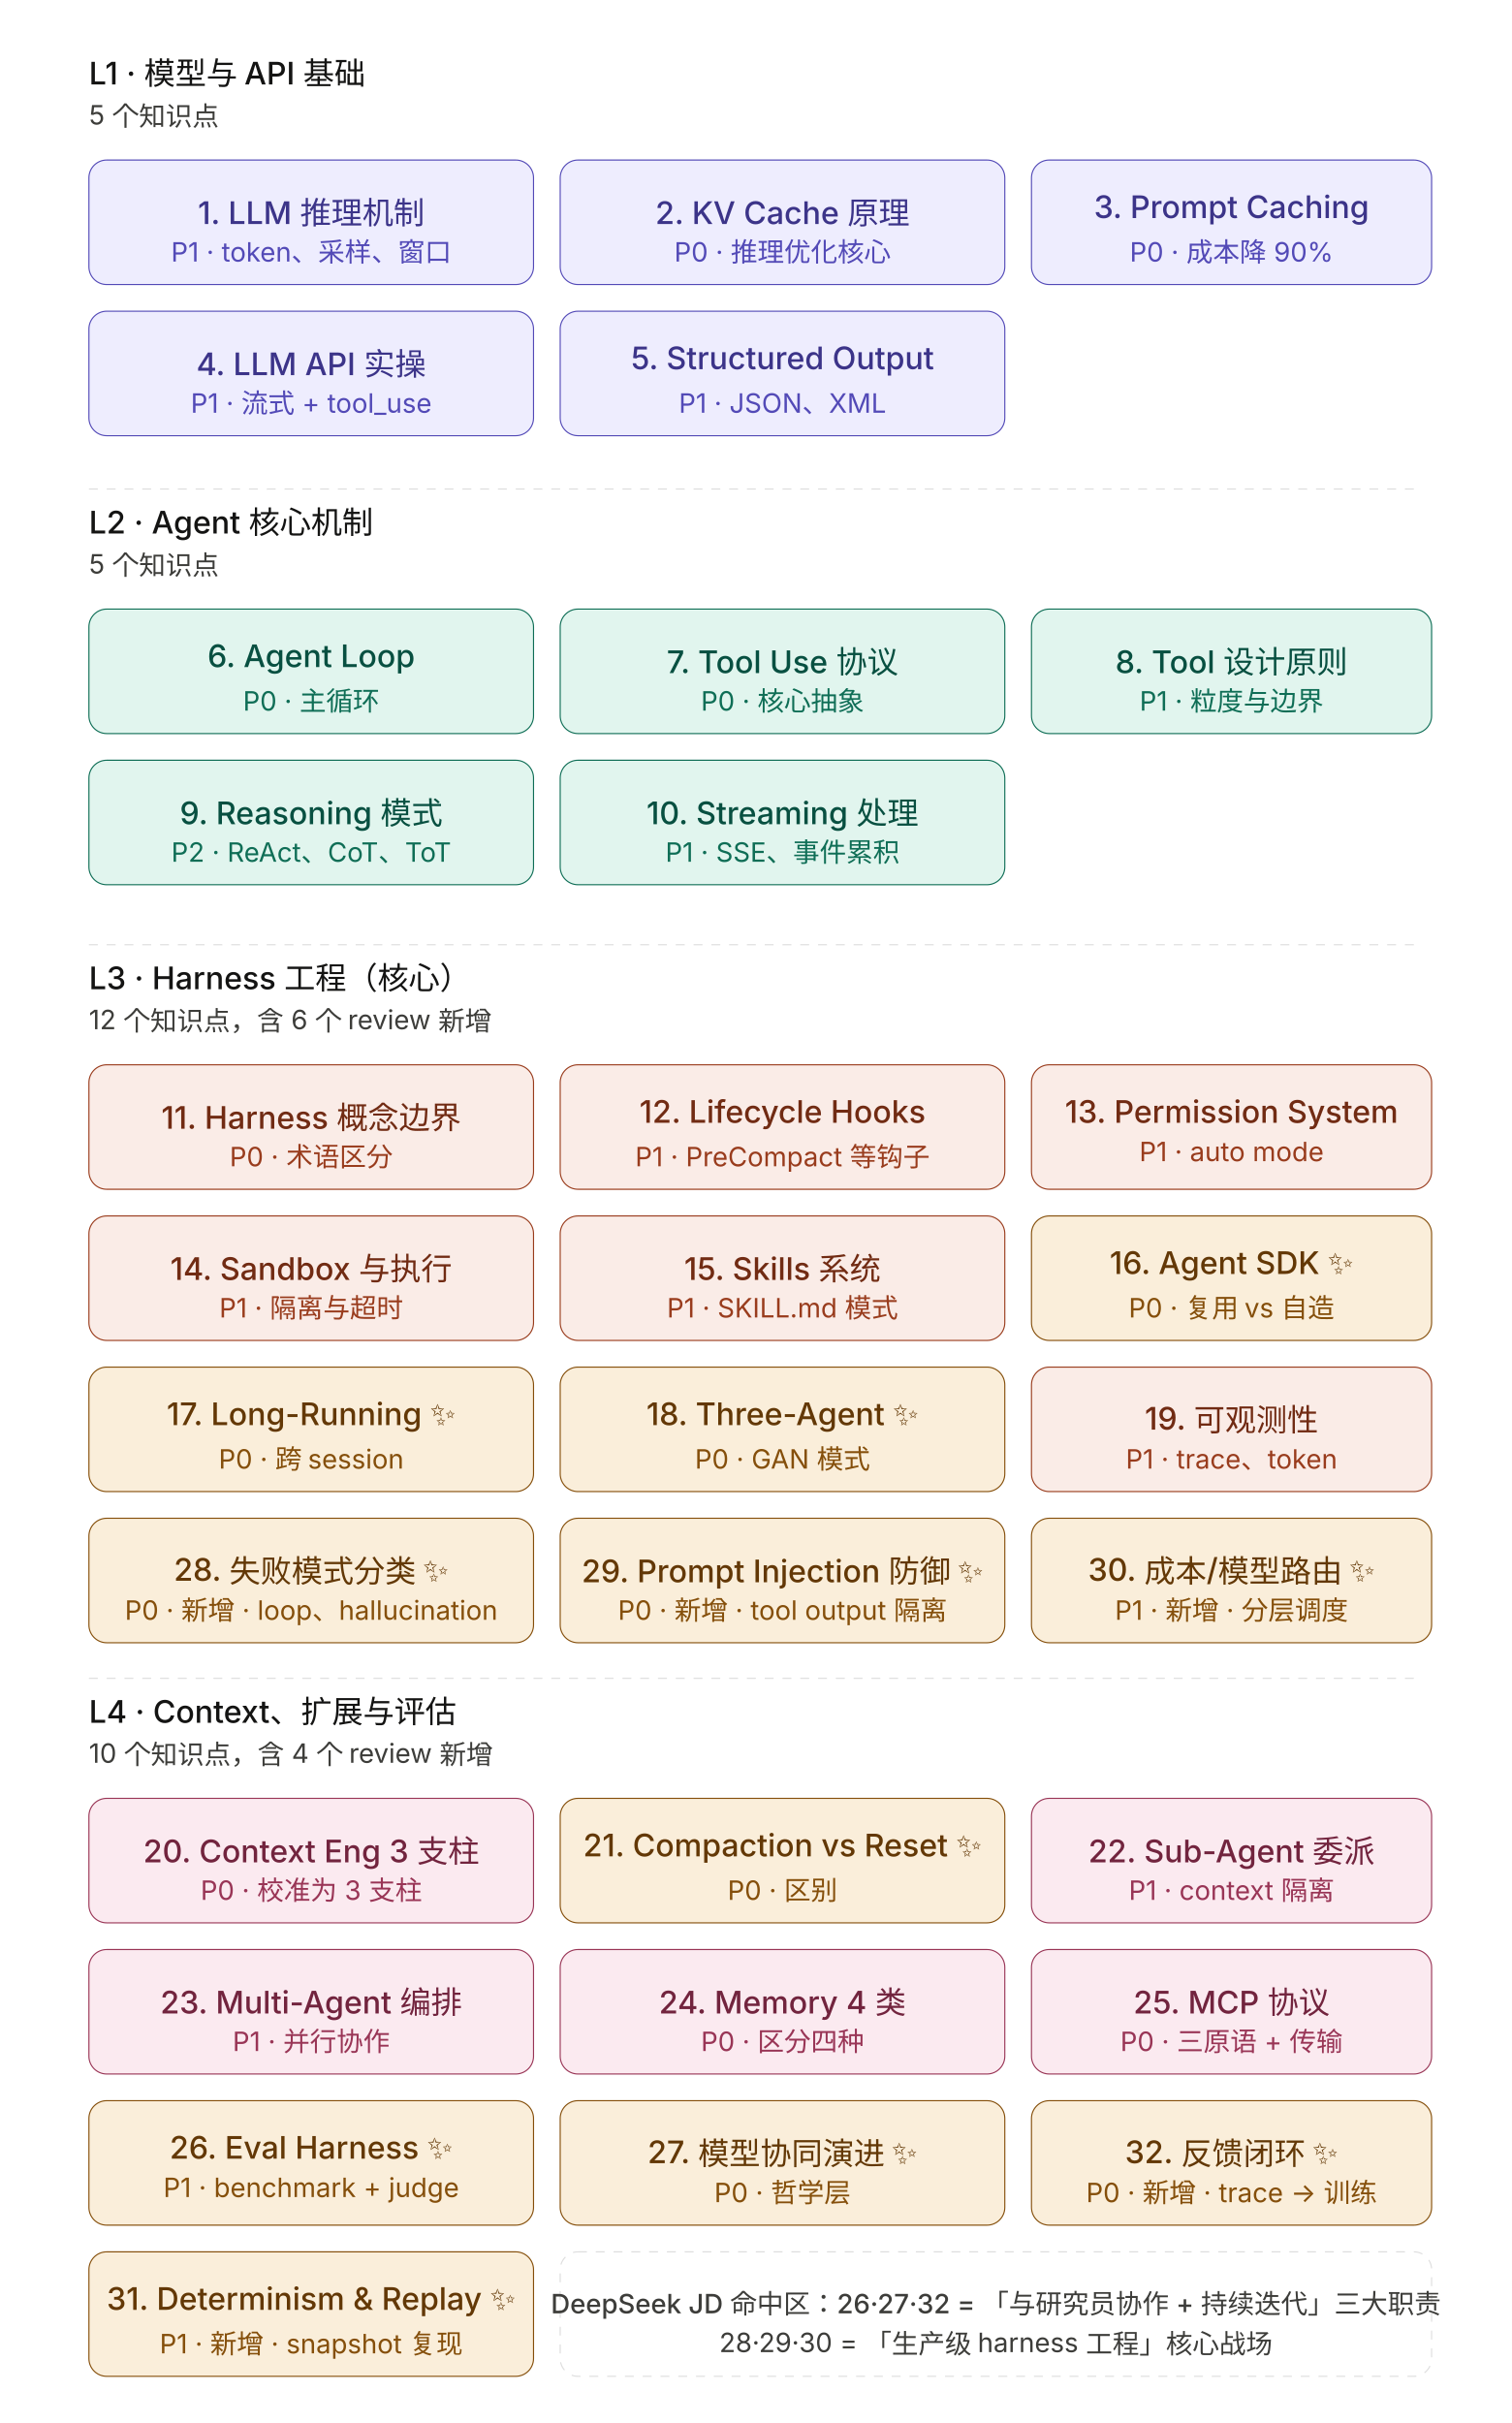
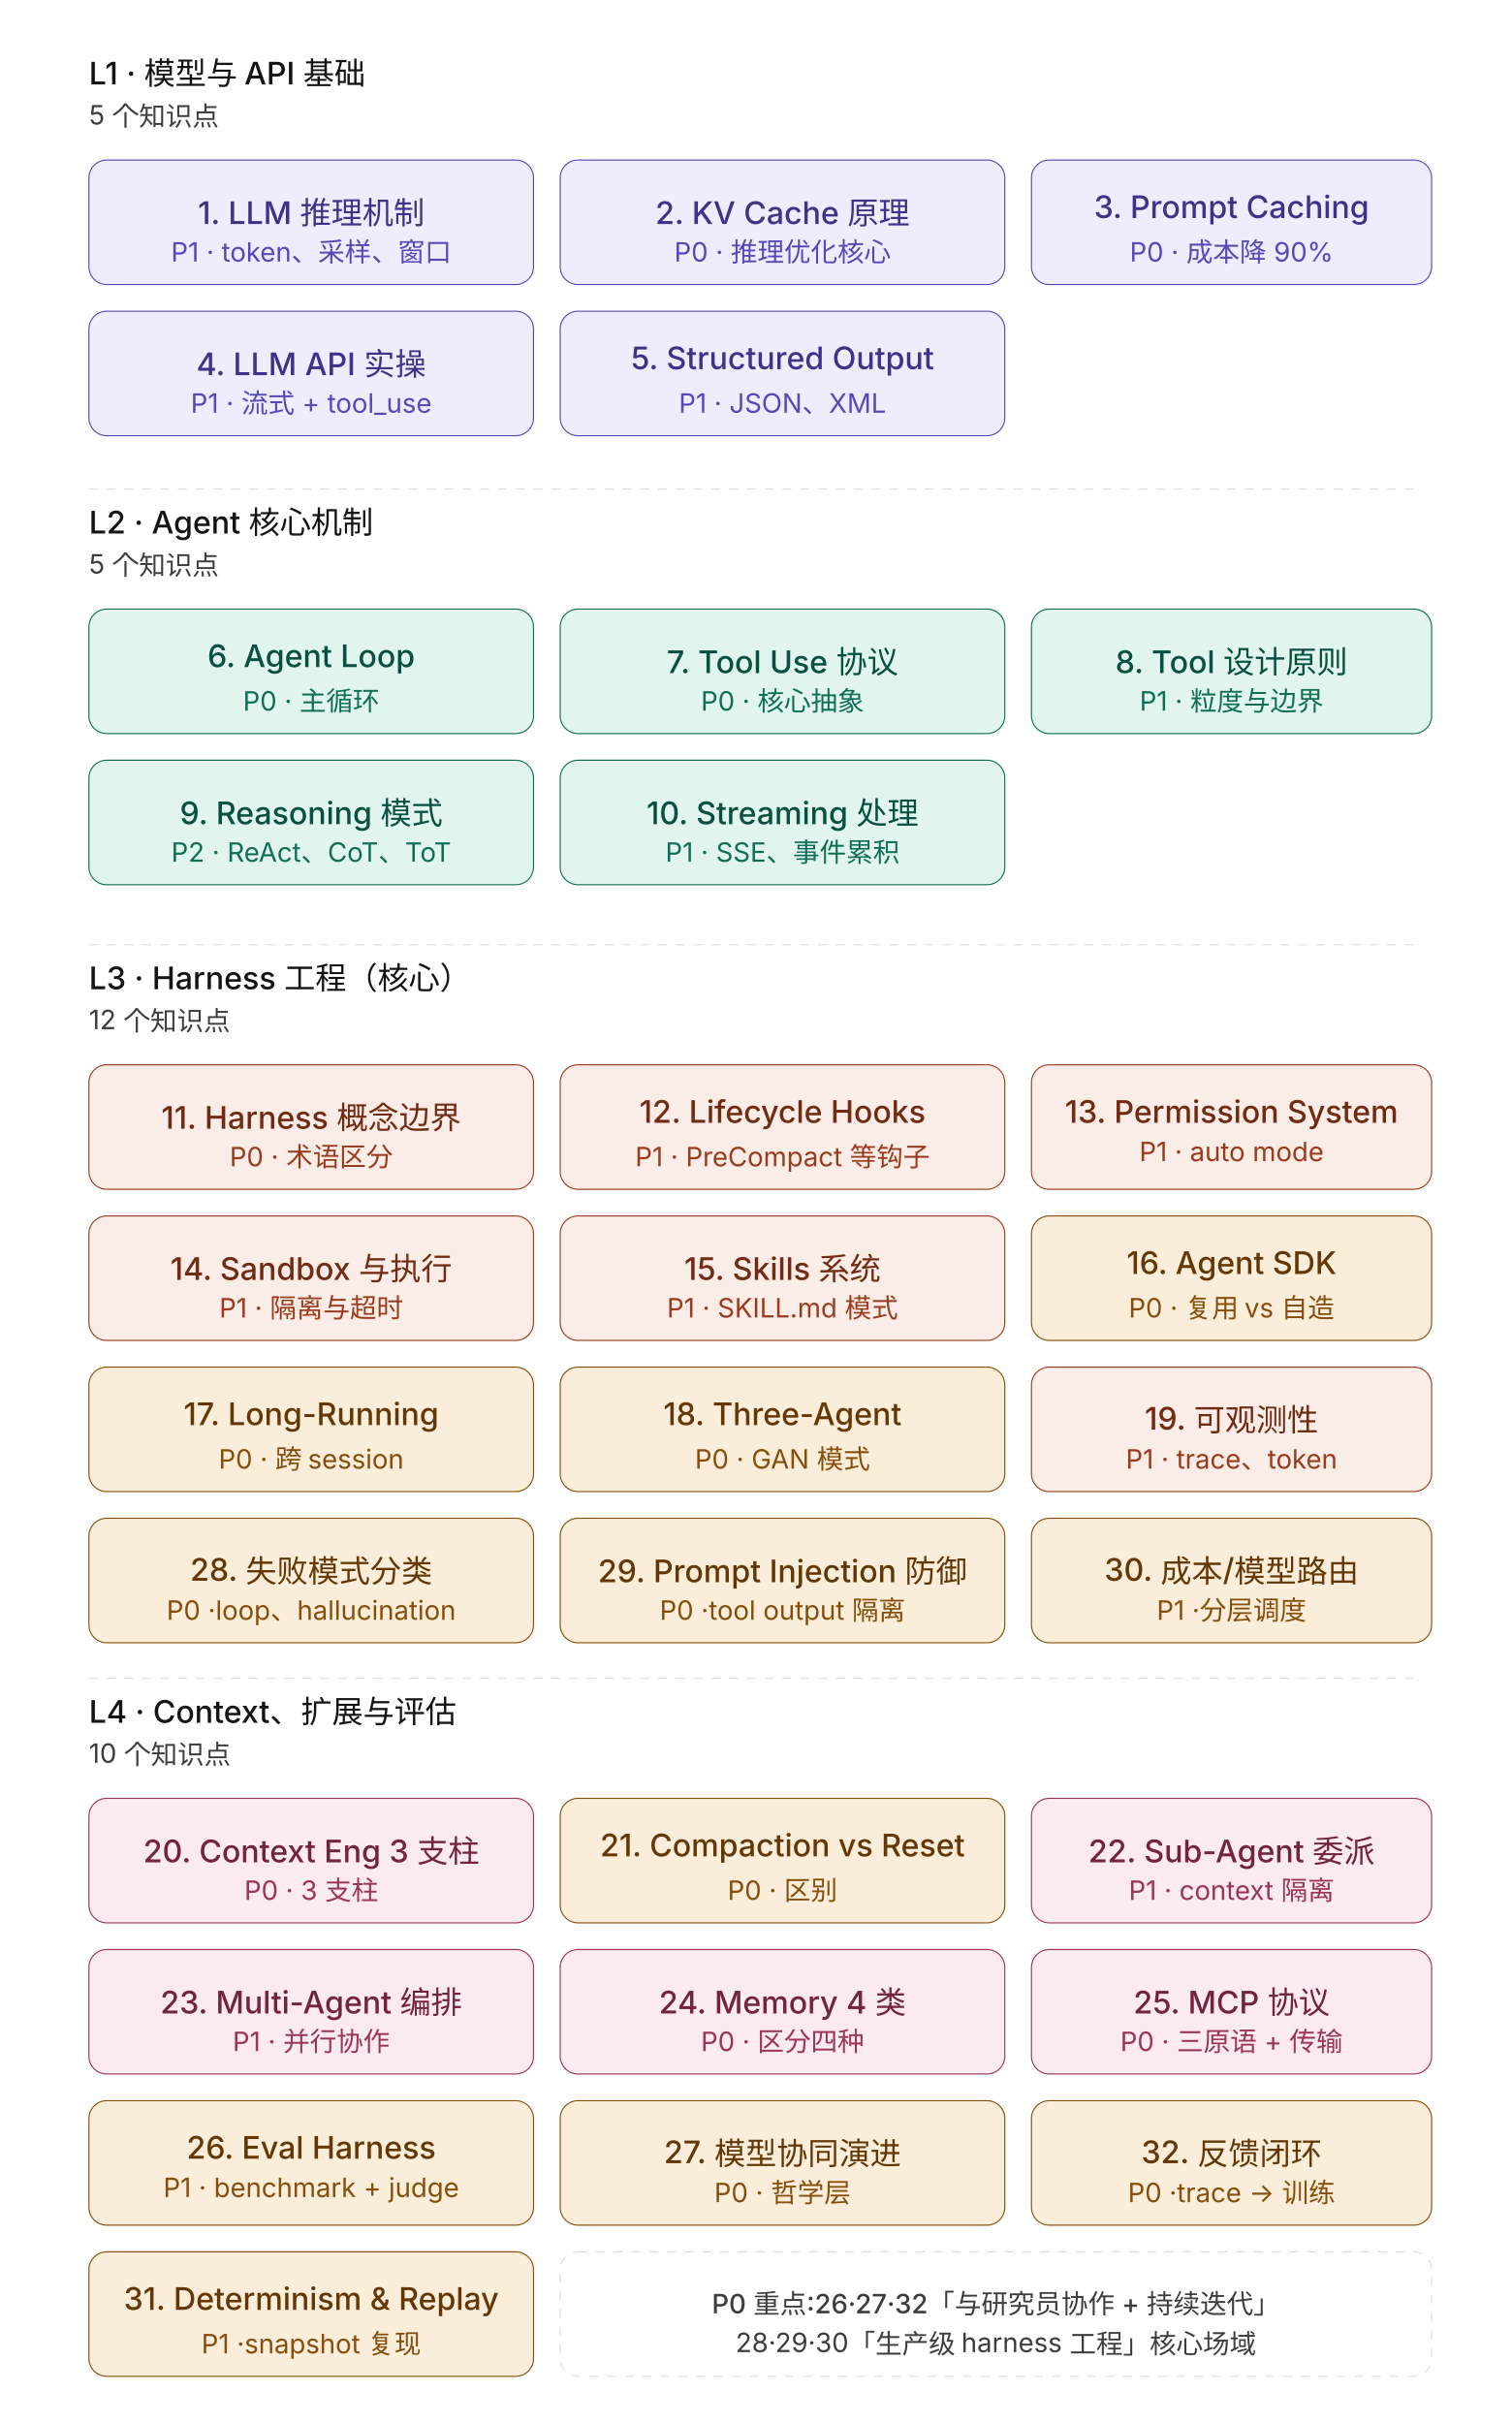
<svg xmlns="http://www.w3.org/2000/svg" width="100%" viewBox="0 0 680 1090" role="img" font-family="Anthropic Sans, -apple-system, system-ui, sans-serif">
  <defs>
    <marker id="arrow" viewBox="0 0 10 10" refX="8" refY="5" markerWidth="6" markerHeight="6" orient="auto-start-reverse">
      <path d="M2 1L8 5L2 9" fill="none" stroke="context-stroke" stroke-width="1.5" stroke-linecap="round" stroke-linejoin="round" />
    </marker>
  </defs>
  <text x="40" y="38" fill="#141413" font-size="14" font-weight="500">L1 · 模型与 API 基础</text>
  <text x="40" y="56" fill="#3D3D3A" font-size="12">5 个知识点</text>
  <g>
    <rect x="40" y="72" width="200" height="56" rx="8" fill="#EEEDFE" stroke="#534AB7" stroke-width="0.5" />
    <text x="140" y="93" text-anchor="middle" dominant-baseline="central" fill="#3C3489" font-size="14" font-weight="500">1. LLM 推理机制</text>
    <text x="140" y="111" text-anchor="middle" dominant-baseline="central" fill="#534AB7" font-size="12">P1 · token、采样、窗口</text>
  </g>
  <g>
    <rect x="252" y="72" width="200" height="56" rx="8" fill="#EEEDFE" stroke="#534AB7" stroke-width="0.5" />
    <text x="352" y="93" text-anchor="middle" dominant-baseline="central" fill="#3C3489" font-size="14" font-weight="500">2. KV Cache 原理</text>
    <text x="352" y="111" text-anchor="middle" dominant-baseline="central" fill="#534AB7" font-size="12">P0 · 推理优化核心</text>
  </g>
  <g>
    <rect x="464" y="72" width="180" height="56" rx="8" fill="#EEEDFE" stroke="#534AB7" stroke-width="0.5" />
    <text x="554" y="93" text-anchor="middle" dominant-baseline="central" fill="#3C3489" font-size="14" font-weight="500">3. Prompt Caching</text>
    <text x="554" y="111" text-anchor="middle" dominant-baseline="central" fill="#534AB7" font-size="12">P0 · 成本降 90%</text>
  </g>
  <g>
    <rect x="40" y="140" width="200" height="56" rx="8" fill="#EEEDFE" stroke="#534AB7" stroke-width="0.5" />
    <text x="140" y="161" text-anchor="middle" dominant-baseline="central" fill="#3C3489" font-size="14" font-weight="500">4. LLM API 实操</text>
    <text x="140" y="179" text-anchor="middle" dominant-baseline="central" fill="#534AB7" font-size="12">P1 · 流式 + tool_use</text>
  </g>
  <g>
    <rect x="252" y="140" width="200" height="56" rx="8" fill="#EEEDFE" stroke="#534AB7" stroke-width="0.5" />
    <text x="352" y="161" text-anchor="middle" dominant-baseline="central" fill="#3C3489" font-size="14" font-weight="500">5. Structured Output</text>
    <text x="352" y="179" text-anchor="middle" dominant-baseline="central" fill="#534AB7" font-size="12">P1 · JSON、XML</text>
  </g>
  <line x1="40" y1="220" x2="640" y2="220" stroke="rgba(31,30,29,0.15)" stroke-width="0.5" stroke-dasharray="4 4" />
  <text x="40" y="240" fill="#141413" font-size="14" font-weight="500">L2 · Agent 核心机制</text>
  <text x="40" y="258" fill="#3D3D3A" font-size="12">5 个知识点</text>
  <g>
    <rect x="40" y="274" width="200" height="56" rx="8" fill="#E1F5EE" stroke="#0F6E56" stroke-width="0.5" />
    <text x="140" y="295" text-anchor="middle" dominant-baseline="central" fill="#085041" font-size="14" font-weight="500">6. Agent Loop</text>
    <text x="140" y="313" text-anchor="middle" dominant-baseline="central" fill="#0F6E56" font-size="12">P0 · 主循环</text>
  </g>
  <g>
    <rect x="252" y="274" width="200" height="56" rx="8" fill="#E1F5EE" stroke="#0F6E56" stroke-width="0.5" />
    <text x="352" y="295" text-anchor="middle" dominant-baseline="central" fill="#085041" font-size="14" font-weight="500">7. Tool Use 协议</text>
    <text x="352" y="313" text-anchor="middle" dominant-baseline="central" fill="#0F6E56" font-size="12">P0 · 核心抽象</text>
  </g>
  <g>
    <rect x="464" y="274" width="180" height="56" rx="8" fill="#E1F5EE" stroke="#0F6E56" stroke-width="0.5" />
    <text x="554" y="295" text-anchor="middle" dominant-baseline="central" fill="#085041" font-size="14" font-weight="500">8. Tool 设计原则</text>
    <text x="554" y="313" text-anchor="middle" dominant-baseline="central" fill="#0F6E56" font-size="12">P1 · 粒度与边界</text>
  </g>
  <g>
    <rect x="40" y="342" width="200" height="56" rx="8" fill="#E1F5EE" stroke="#0F6E56" stroke-width="0.5" />
    <text x="140" y="363" text-anchor="middle" dominant-baseline="central" fill="#085041" font-size="14" font-weight="500">9. Reasoning 模式</text>
    <text x="140" y="381" text-anchor="middle" dominant-baseline="central" fill="#0F6E56" font-size="12">P2 · ReAct、CoT、ToT</text>
  </g>
  <g>
    <rect x="252" y="342" width="200" height="56" rx="8" fill="#E1F5EE" stroke="#0F6E56" stroke-width="0.5" />
    <text x="352" y="363" text-anchor="middle" dominant-baseline="central" fill="#085041" font-size="14" font-weight="500">10. Streaming 处理</text>
    <text x="352" y="381" text-anchor="middle" dominant-baseline="central" fill="#0F6E56" font-size="12">P1 · SSE、事件累积</text>
  </g>
  <line x1="40" y1="425" x2="640" y2="425" stroke="rgba(31,30,29,0.15)" stroke-width="0.5" stroke-dasharray="4 4" />
  <text x="40" y="445" fill="#141413" font-size="14" font-weight="500">L3 · Harness 工程（核心）</text>
-   <text x="40" y="463" fill="#3D3D3A" font-size="12">12 个知识点，含 6 个 review 新增</text>
+   <text x="40" y="463" fill="#3D3D3A" font-size="12">12 个知识点</text>
  <g>
    <rect x="40" y="479" width="200" height="56" rx="8" fill="#FAECE7" stroke="#993C1D" stroke-width="0.5" />
    <text x="140" y="500" text-anchor="middle" dominant-baseline="central" fill="#712B13" font-size="14" font-weight="500">11. Harness 概念边界</text>
    <text x="140" y="518" text-anchor="middle" dominant-baseline="central" fill="#993C1D" font-size="12">P0 · 术语区分</text>
  </g>
  <g>
    <rect x="252" y="479" width="200" height="56" rx="8" fill="#FAECE7" stroke="#993C1D" stroke-width="0.5" />
    <text x="352" y="500" text-anchor="middle" dominant-baseline="central" fill="#712B13" font-size="14" font-weight="500">12. Lifecycle Hooks</text>
    <text x="352" y="518" text-anchor="middle" dominant-baseline="central" fill="#993C1D" font-size="12">P1 · PreCompact 等钩子</text>
  </g>
  <g>
    <rect x="464" y="479" width="180" height="56" rx="8" fill="#FAECE7" stroke="#993C1D" stroke-width="0.5" />
    <text x="554" y="500" text-anchor="middle" dominant-baseline="central" fill="#712B13" font-size="14" font-weight="500">13. Permission System</text>
    <text x="554" y="518" text-anchor="middle" dominant-baseline="central" fill="#993C1D" font-size="12">P1 · auto mode</text>
  </g>
  <g>
    <rect x="40" y="547" width="200" height="56" rx="8" fill="#FAECE7" stroke="#993C1D" stroke-width="0.5" />
    <text x="140" y="568" text-anchor="middle" dominant-baseline="central" fill="#712B13" font-size="14" font-weight="500">14. Sandbox 与执行</text>
    <text x="140" y="586" text-anchor="middle" dominant-baseline="central" fill="#993C1D" font-size="12">P1 · 隔离与超时</text>
  </g>
  <g>
    <rect x="252" y="547" width="200" height="56" rx="8" fill="#FAECE7" stroke="#993C1D" stroke-width="0.5" />
    <text x="352" y="568" text-anchor="middle" dominant-baseline="central" fill="#712B13" font-size="14" font-weight="500">15. Skills 系统</text>
    <text x="352" y="586" text-anchor="middle" dominant-baseline="central" fill="#993C1D" font-size="12">P1 · SKILL.md 模式</text>
  </g>
  <g>
    <rect x="464" y="547" width="180" height="56" rx="8" fill="#FAEEDA" stroke="#854F0B" stroke-width="0.5" />
-     <text x="554" y="568" text-anchor="middle" dominant-baseline="central" fill="#633806" font-size="14" font-weight="500">16. Agent SDK ✨</text>
+     <text x="554" y="568" text-anchor="middle" dominant-baseline="central" fill="#633806" font-size="14" font-weight="500">16. Agent SDK</text>
    <text x="554" y="586" text-anchor="middle" dominant-baseline="central" fill="#854F0B" font-size="12">P0 · 复用 vs 自造</text>
  </g>
  <g>
    <rect x="40" y="615" width="200" height="56" rx="8" fill="#FAEEDA" stroke="#854F0B" stroke-width="0.5" />
-     <text x="140" y="636" text-anchor="middle" dominant-baseline="central" fill="#633806" font-size="14" font-weight="500">17. Long-Running ✨</text>
+     <text x="140" y="636" text-anchor="middle" dominant-baseline="central" fill="#633806" font-size="14" font-weight="500">17. Long-Running</text>
    <text x="140" y="654" text-anchor="middle" dominant-baseline="central" fill="#854F0B" font-size="12">P0 · 跨 session</text>
  </g>
  <g>
    <rect x="252" y="615" width="200" height="56" rx="8" fill="#FAEEDA" stroke="#854F0B" stroke-width="0.5" />
-     <text x="352" y="636" text-anchor="middle" dominant-baseline="central" fill="#633806" font-size="14" font-weight="500">18. Three-Agent ✨</text>
+     <text x="352" y="636" text-anchor="middle" dominant-baseline="central" fill="#633806" font-size="14" font-weight="500">18. Three-Agent</text>
    <text x="352" y="654" text-anchor="middle" dominant-baseline="central" fill="#854F0B" font-size="12">P0 · GAN 模式</text>
  </g>
  <g>
    <rect x="464" y="615" width="180" height="56" rx="8" fill="#FAECE7" stroke="#993C1D" stroke-width="0.5" />
    <text x="554" y="636" text-anchor="middle" dominant-baseline="central" fill="#712B13" font-size="14" font-weight="500">19. 可观测性</text>
    <text x="554" y="654" text-anchor="middle" dominant-baseline="central" fill="#993C1D" font-size="12">P1 · trace、token</text>
  </g>
  <g>
    <rect x="40" y="683" width="200" height="56" rx="8" fill="#FAEEDA" stroke="#854F0B" stroke-width="0.5" />
-     <text x="140" y="704" text-anchor="middle" dominant-baseline="central" fill="#633806" font-size="14" font-weight="500">28. 失败模式分类 ✨</text>
-     <text x="140" y="722" text-anchor="middle" dominant-baseline="central" fill="#854F0B" font-size="12">P0 · 新增 · loop、hallucination</text>
+     <text x="140" y="704" text-anchor="middle" dominant-baseline="central" fill="#633806" font-size="14" font-weight="500">28. 失败模式分类</text>
+     <text x="140" y="722" text-anchor="middle" dominant-baseline="central" fill="#854F0B" font-size="12">P0 ·loop、hallucination</text>
  </g>
  <g>
    <rect x="252" y="683" width="200" height="56" rx="8" fill="#FAEEDA" stroke="#854F0B" stroke-width="0.5" />
-     <text x="352" y="704" text-anchor="middle" dominant-baseline="central" fill="#633806" font-size="14" font-weight="500">29. Prompt Injection 防御 ✨</text>
-     <text x="352" y="722" text-anchor="middle" dominant-baseline="central" fill="#854F0B" font-size="12">P0 · 新增 · tool output 隔离</text>
+     <text x="352" y="704" text-anchor="middle" dominant-baseline="central" fill="#633806" font-size="14" font-weight="500">29. Prompt Injection 防御</text>
+     <text x="352" y="722" text-anchor="middle" dominant-baseline="central" fill="#854F0B" font-size="12">P0 ·tool output 隔离</text>
  </g>
  <g>
    <rect x="464" y="683" width="180" height="56" rx="8" fill="#FAEEDA" stroke="#854F0B" stroke-width="0.5" />
-     <text x="554" y="704" text-anchor="middle" dominant-baseline="central" fill="#633806" font-size="14" font-weight="500">30. 成本/模型路由 ✨</text>
-     <text x="554" y="722" text-anchor="middle" dominant-baseline="central" fill="#854F0B" font-size="12">P1 · 新增 · 分层调度</text>
+     <text x="554" y="704" text-anchor="middle" dominant-baseline="central" fill="#633806" font-size="14" font-weight="500">30. 成本/模型路由</text>
+     <text x="554" y="722" text-anchor="middle" dominant-baseline="central" fill="#854F0B" font-size="12">P1 ·分层调度</text>
  </g>
  <line x1="40" y1="755" x2="640" y2="755" stroke="rgba(31,30,29,0.15)" stroke-width="0.5" stroke-dasharray="4 4" />
  <text x="40" y="775" fill="#141413" font-size="14" font-weight="500">L4 · Context、扩展与评估</text>
-   <text x="40" y="793" fill="#3D3D3A" font-size="12">10 个知识点，含 4 个 review 新增</text>
+   <text x="40" y="793" fill="#3D3D3A" font-size="12">10 个知识点</text>
  <g>
    <rect x="40" y="809" width="200" height="56" rx="8" fill="#FBEAF0" stroke="#993556" stroke-width="0.5" />
    <text x="140" y="830" text-anchor="middle" dominant-baseline="central" fill="#72243E" font-size="14" font-weight="500">20. Context Eng 3 支柱</text>
-     <text x="140" y="848" text-anchor="middle" dominant-baseline="central" fill="#993556" font-size="12">P0 · 校准为 3 支柱</text>
+     <text x="140" y="848" text-anchor="middle" dominant-baseline="central" fill="#993556" font-size="12">P0 · 3 支柱</text>
  </g>
  <g>
    <rect x="252" y="809" width="200" height="56" rx="8" fill="#FAEEDA" stroke="#854F0B" stroke-width="0.5" />
-     <text x="352" y="830" text-anchor="middle" dominant-baseline="central" fill="#633806" font-size="14" font-weight="500">21. Compaction vs Reset ✨</text>
+     <text x="352" y="830" text-anchor="middle" dominant-baseline="central" fill="#633806" font-size="14" font-weight="500">21. Compaction vs Reset</text>
    <text x="352" y="848" text-anchor="middle" dominant-baseline="central" fill="#854F0B" font-size="12">P0 · 区别</text>
  </g>
  <g>
    <rect x="464" y="809" width="180" height="56" rx="8" fill="#FBEAF0" stroke="#993556" stroke-width="0.5" />
    <text x="554" y="830" text-anchor="middle" dominant-baseline="central" fill="#72243E" font-size="14" font-weight="500">22. Sub-Agent 委派</text>
    <text x="554" y="848" text-anchor="middle" dominant-baseline="central" fill="#993556" font-size="12">P1 · context 隔离</text>
  </g>
  <g>
    <rect x="40" y="877" width="200" height="56" rx="8" fill="#FBEAF0" stroke="#993556" stroke-width="0.5" />
    <text x="140" y="898" text-anchor="middle" dominant-baseline="central" fill="#72243E" font-size="14" font-weight="500">23. Multi-Agent 编排</text>
    <text x="140" y="916" text-anchor="middle" dominant-baseline="central" fill="#993556" font-size="12">P1 · 并行协作</text>
  </g>
  <g>
    <rect x="252" y="877" width="200" height="56" rx="8" fill="#FBEAF0" stroke="#993556" stroke-width="0.5" />
    <text x="352" y="898" text-anchor="middle" dominant-baseline="central" fill="#72243E" font-size="14" font-weight="500">24. Memory 4 类</text>
    <text x="352" y="916" text-anchor="middle" dominant-baseline="central" fill="#993556" font-size="12">P0 · 区分四种</text>
  </g>
  <g>
    <rect x="464" y="877" width="180" height="56" rx="8" fill="#FBEAF0" stroke="#993556" stroke-width="0.5" />
    <text x="554" y="898" text-anchor="middle" dominant-baseline="central" fill="#72243E" font-size="14" font-weight="500">25. MCP 协议</text>
    <text x="554" y="916" text-anchor="middle" dominant-baseline="central" fill="#993556" font-size="12">P0 · 三原语 + 传输</text>
  </g>
  <g>
    <rect x="40" y="945" width="200" height="56" rx="8" fill="#FAEEDA" stroke="#854F0B" stroke-width="0.5" />
-     <text x="140" y="966" text-anchor="middle" dominant-baseline="central" fill="#633806" font-size="14" font-weight="500">26. Eval Harness ✨</text>
+     <text x="140" y="966" text-anchor="middle" dominant-baseline="central" fill="#633806" font-size="14" font-weight="500">26. Eval Harness</text>
    <text x="140" y="984" text-anchor="middle" dominant-baseline="central" fill="#854F0B" font-size="12">P1 · benchmark + judge</text>
  </g>
  <g>
    <rect x="252" y="945" width="200" height="56" rx="8" fill="#FAEEDA" stroke="#854F0B" stroke-width="0.5" />
-     <text x="352" y="966" text-anchor="middle" dominant-baseline="central" fill="#633806" font-size="14" font-weight="500">27. 模型协同演进 ✨</text>
+     <text x="352" y="966" text-anchor="middle" dominant-baseline="central" fill="#633806" font-size="14" font-weight="500">27. 模型协同演进</text>
    <text x="352" y="984" text-anchor="middle" dominant-baseline="central" fill="#854F0B" font-size="12">P0 · 哲学层</text>
  </g>
  <g>
    <rect x="464" y="945" width="180" height="56" rx="8" fill="#FAEEDA" stroke="#854F0B" stroke-width="0.5" />
-     <text x="554" y="966" text-anchor="middle" dominant-baseline="central" fill="#633806" font-size="14" font-weight="500">32. 反馈闭环 ✨</text>
-     <text x="554" y="984" text-anchor="middle" dominant-baseline="central" fill="#854F0B" font-size="12">P0 · 新增 · trace → 训练</text>
+     <text x="554" y="966" text-anchor="middle" dominant-baseline="central" fill="#633806" font-size="14" font-weight="500">32. 反馈闭环</text>
+     <text x="554" y="984" text-anchor="middle" dominant-baseline="central" fill="#854F0B" font-size="12">P0 ·trace → 训练</text>
  </g>
  <g>
    <rect x="40" y="1013" width="200" height="56" rx="8" fill="#FAEEDA" stroke="#854F0B" stroke-width="0.5" />
-     <text x="140" y="1034" text-anchor="middle" dominant-baseline="central" fill="#633806" font-size="14" font-weight="500">31. Determinism &amp; Replay ✨</text>
-     <text x="140" y="1052" text-anchor="middle" dominant-baseline="central" fill="#854F0B" font-size="12">P1 · 新增 · snapshot 复现</text>
+     <text x="140" y="1034" text-anchor="middle" dominant-baseline="central" fill="#633806" font-size="14" font-weight="500">31. Determinism &amp; Replay</text>
+     <text x="140" y="1052" text-anchor="middle" dominant-baseline="central" fill="#854F0B" font-size="12">P1 ·snapshot 复现</text>
  </g>
  <g>
    <rect x="252" y="1013" width="392" height="56" rx="8" fill="none" stroke="rgba(31,30,29,0.15)" stroke-width="0.5" stroke-dasharray="4 4" />
-     <text x="448" y="1034" text-anchor="middle" dominant-baseline="central" fill="#3D3D3A" font-size="12" font-weight="500">DeepSeek JD 命中区：26·27·32 = 「与研究员协作 + 持续迭代」三大职责</text>
-     <text x="448" y="1052" text-anchor="middle" dominant-baseline="central" fill="#3D3D3A" font-size="12">28·29·30 = 「生产级 harness 工程」核心战场</text>
+     <text x="448" y="1034" text-anchor="middle" dominant-baseline="central" fill="#3D3D3A" font-size="12" font-weight="500">P0 重点:26·27·32「与研究员协作 + 持续迭代」</text>
+     <text x="448" y="1052" text-anchor="middle" dominant-baseline="central" fill="#3D3D3A" font-size="12">28·29·30「生产级 harness 工程」核心场域</text>
  </g>
</svg>
